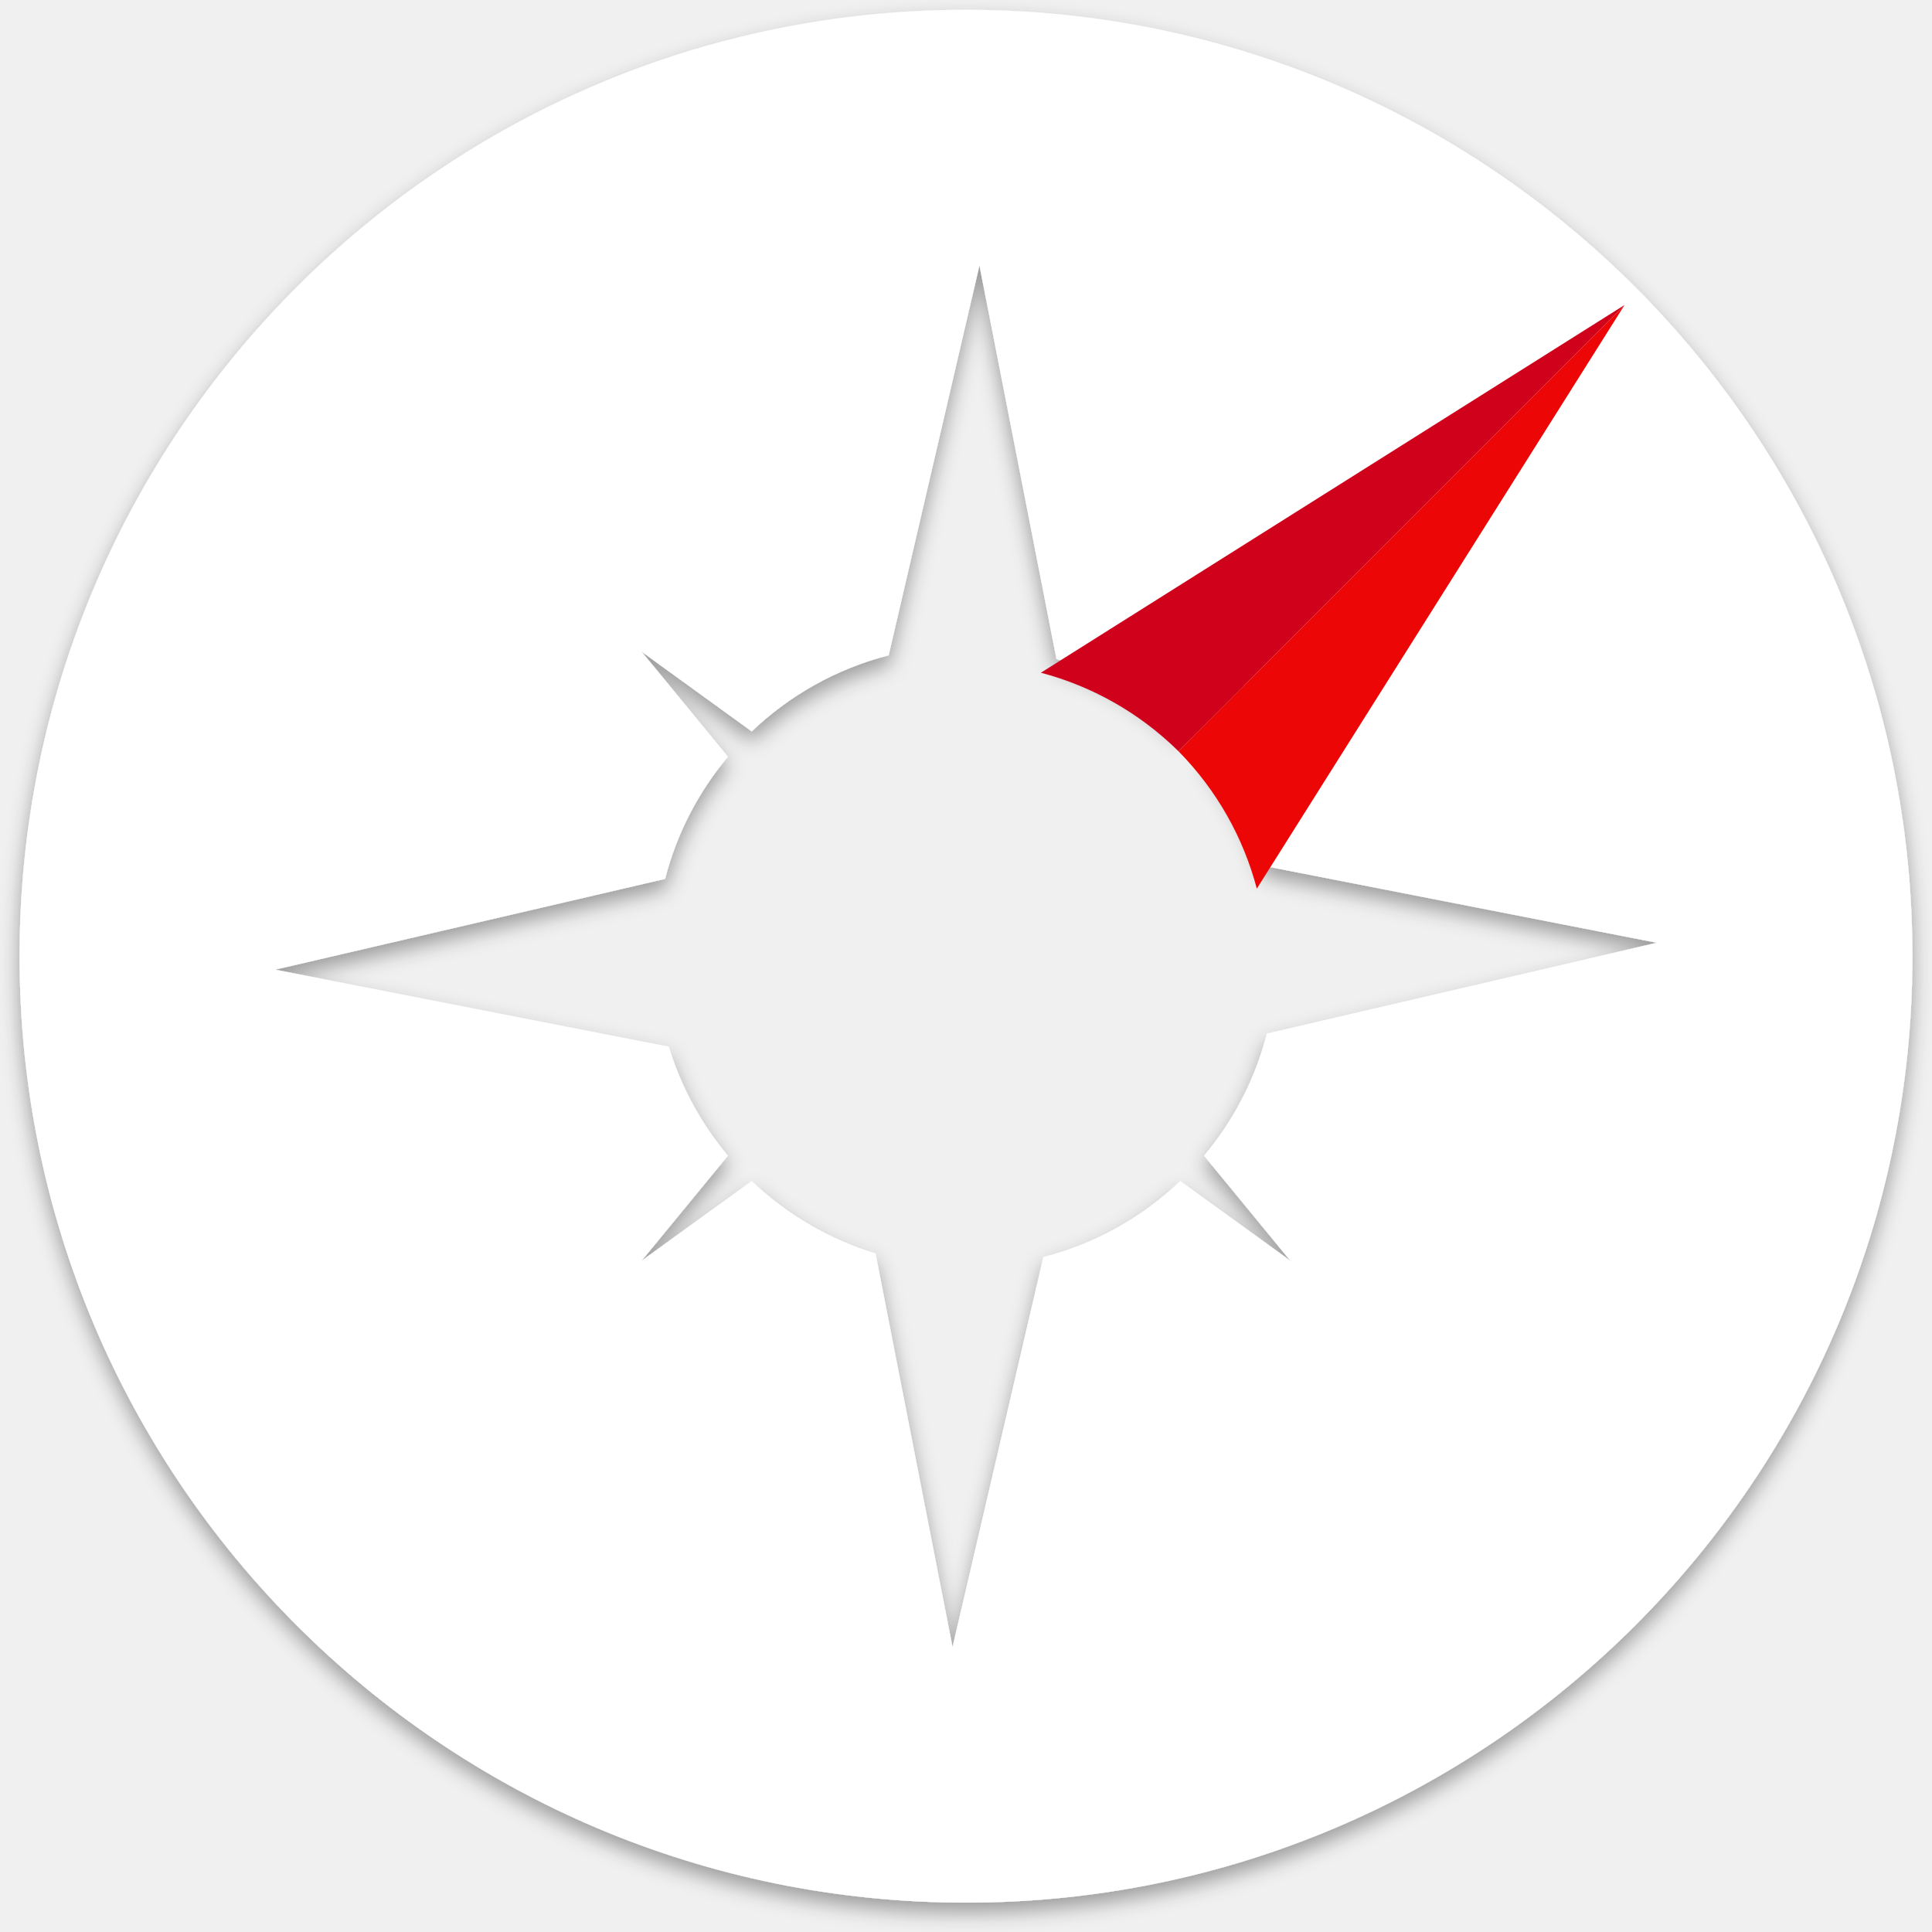
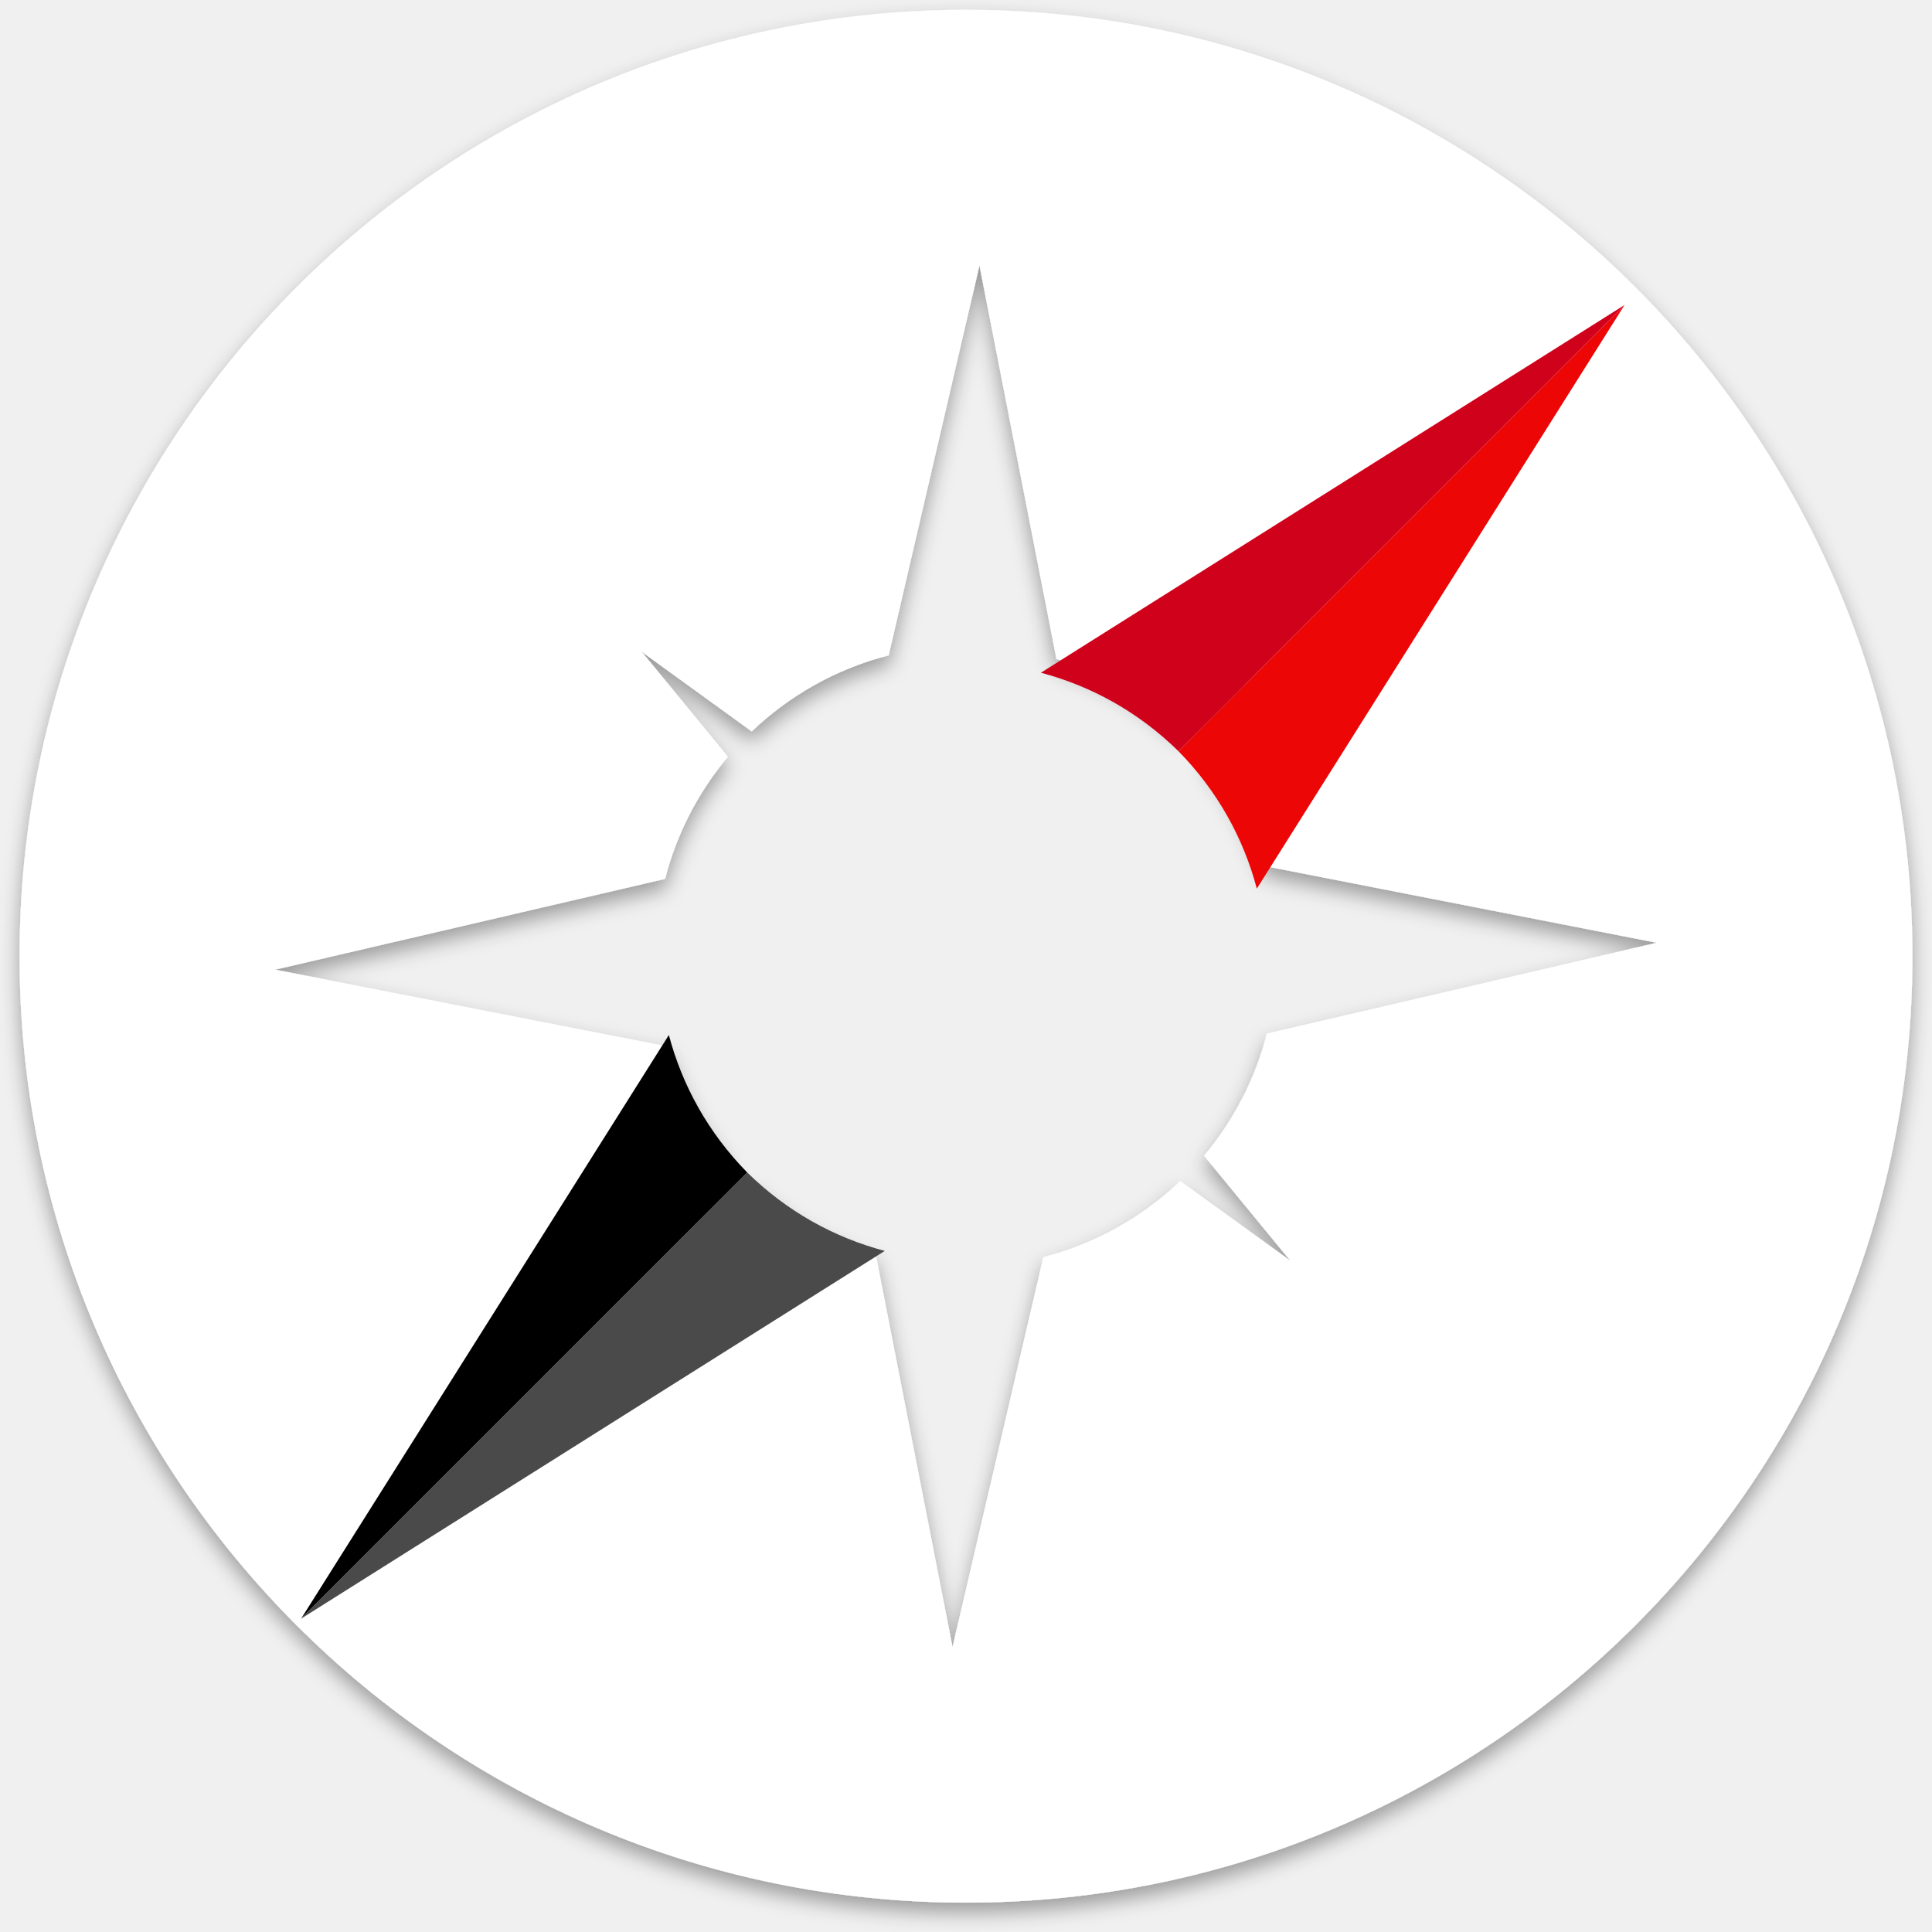
<svg xmlns="http://www.w3.org/2000/svg" width="395px" height="395px" viewBox="0 0 395 395" version="1.1">
  <defs>
    <filter x="-50%" y="-50%" width="200%" height="200%" filterUnits="objectBoundingBox" id="filter-1">
      <feOffset dx="0" dy="2" in="SourceAlpha" result="shadowOffsetOuter1" />
      <feGaussianBlur stdDeviation="2" in="shadowOffsetOuter1" result="shadowBlurOuter1" />
      <feColorMatrix values="0 0 0 0 0   0 0 0 0 0   0 0 0 0 0  0 0 0 0.35 0" in="shadowBlurOuter1" type="matrix" result="shadowMatrixOuter1" />
      <feMerge>
        <feMergeNode in="shadowMatrixOuter1" />
        <feMergeNode in="SourceGraphic" />
      </feMerge>
    </filter>
  </defs>
  <g id="Page-1" stroke="none" stroke-width="1" fill="none" fill-rule="evenodd">
    <path d="M213.311,257.016 L194.75,336.75 L179.004,256.264 C169.404,253.346 160.768,248.215 153.689,241.466 L131.158,257.787 L148.827,236.285 C143.407,229.824 139.25,222.267 136.736,213.996 L56.25,198.25 L135.984,179.689 C138.373,170.366 142.826,161.869 148.827,154.715 L131.158,133.213 L153.689,149.534 C161.422,142.161 171.013,136.72 181.689,133.984 L200.25,54.25 L215.996,134.736 C225.596,137.654 234.232,142.785 241.311,149.534 L263.842,133.213 L246.173,154.715 C251.593,161.176 255.75,168.733 258.264,177.004 L338.75,192.75 L259.016,211.311 C256.627,220.634 252.174,229.131 246.173,236.285 L263.842,257.787 L241.311,241.466 C233.578,248.839 223.987,254.28 213.311,257.016 Z M197.5,389 C304.367,389 391,302.367 391,195.5 C391,88.633 304.367,2 197.5,2 C90.633,2 4,88.633 4,195.5 C4,302.367 90.633,389 197.5,389 Z" id="Oval-1" fill="#FFFFFF" filter="url(#filter-1)" />
    <g id="Triangle-1-+-Triangle-2" transform="translate(283.3536, 111.1464) rotate(45) translate(-283.3536, -111.1464) translate(251.3536, 42.14645)">
      <path d="M63.215,137.542 L32,5.68434189e-14 L32,129.002 C43.364,129.09 54.018,132.187 63.215,137.542 Z" id="Triangle-1" fill="#EC0606" />
      <path d="M32,137.542 L0.785,5.68434189e-14 L0.785,129.002 C12.149,129.09 22.803,132.187 32,137.542 Z" id="Triangle-2" fill="#D0011B" transform="translate(16.39242, 68.77088) scale(-1, 1) translate(-16.39242, -68.77088) " />
    </g>
+     <g id="Triangle-1-+-Triangle-3" transform="translate(110.3536, 282.1464) rotate(-135) translate(-110.3536, -282.1464) translate(78.35355, 213.1464)">
+       <path d="M63.215,137.542 L32,0 L32,129.002 C43.364,129.09 54.018,132.187 63.215,137.542 Z" id="Triangle-1" fill="#000000" />
+       <path d="M32,137.542 L0.785,0 L0.785,129.002 C12.149,129.09 22.803,132.187 32,137.542 Z" id="Triangle-2" fill="#4A4A4A" transform="translate(16.39242, 68.77088) scale(-1, 1) translate(-16.39242, -68.77088) " />
+     </g>
  </g>
</svg>
